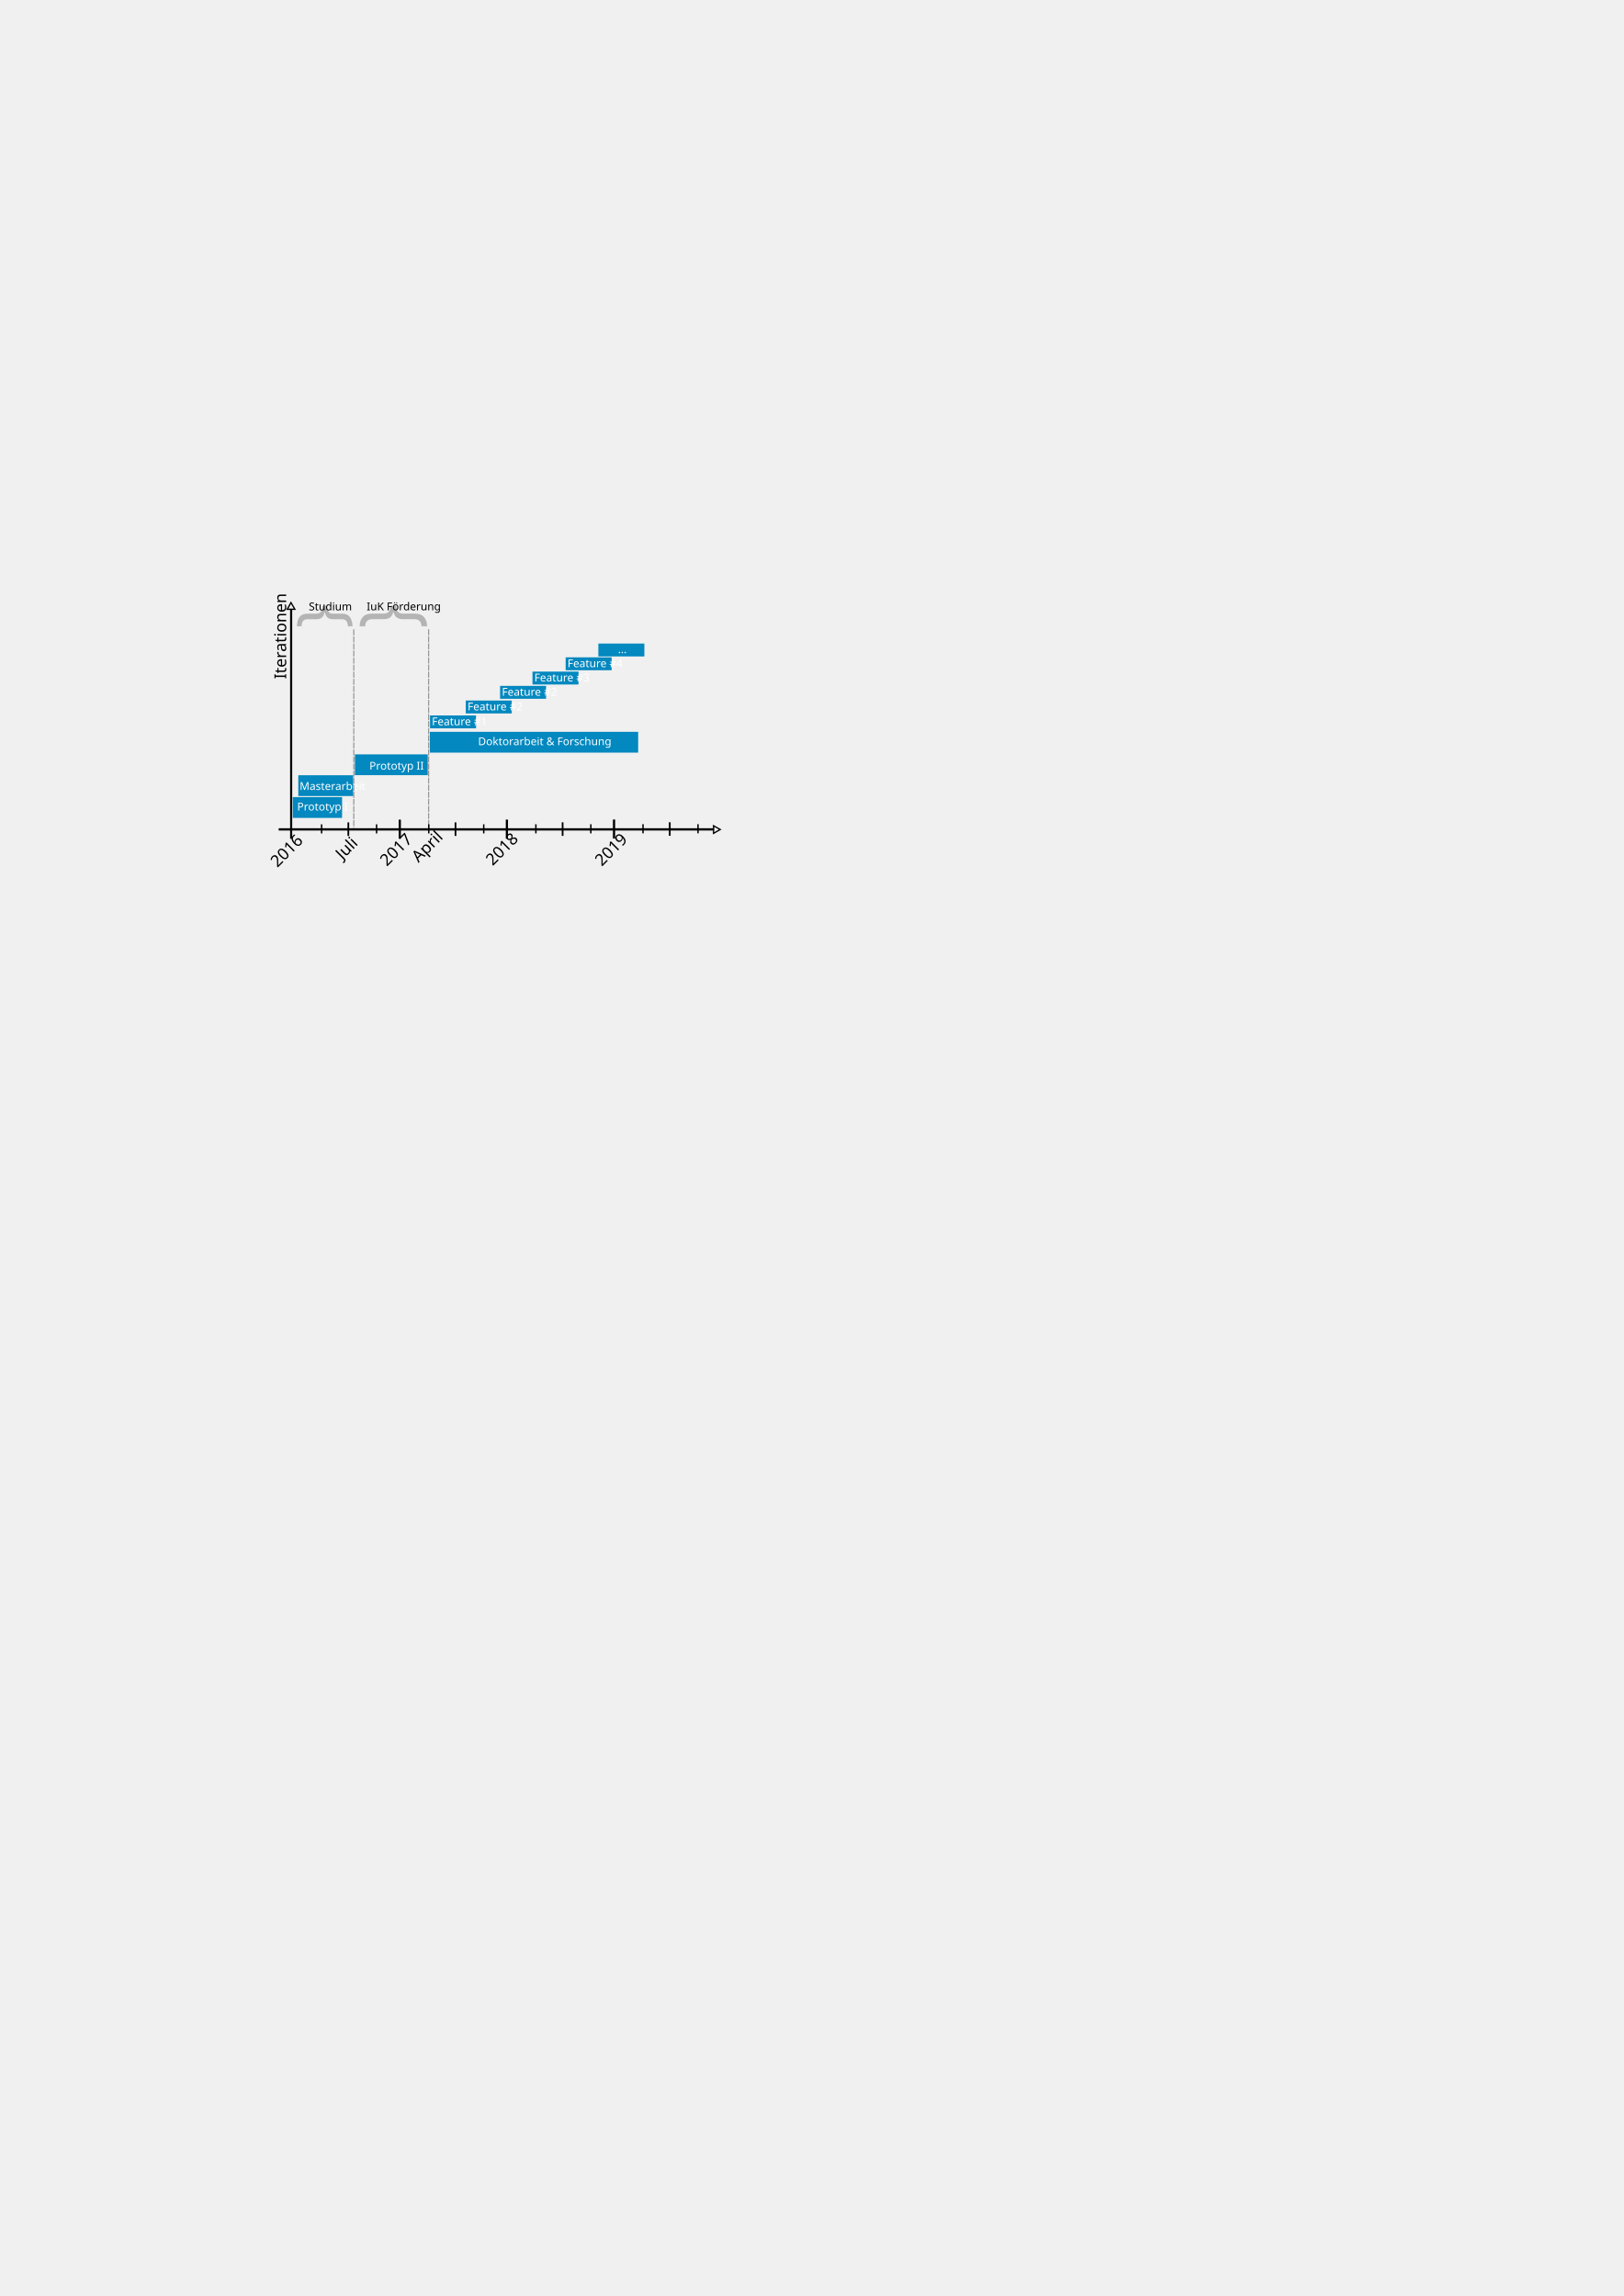
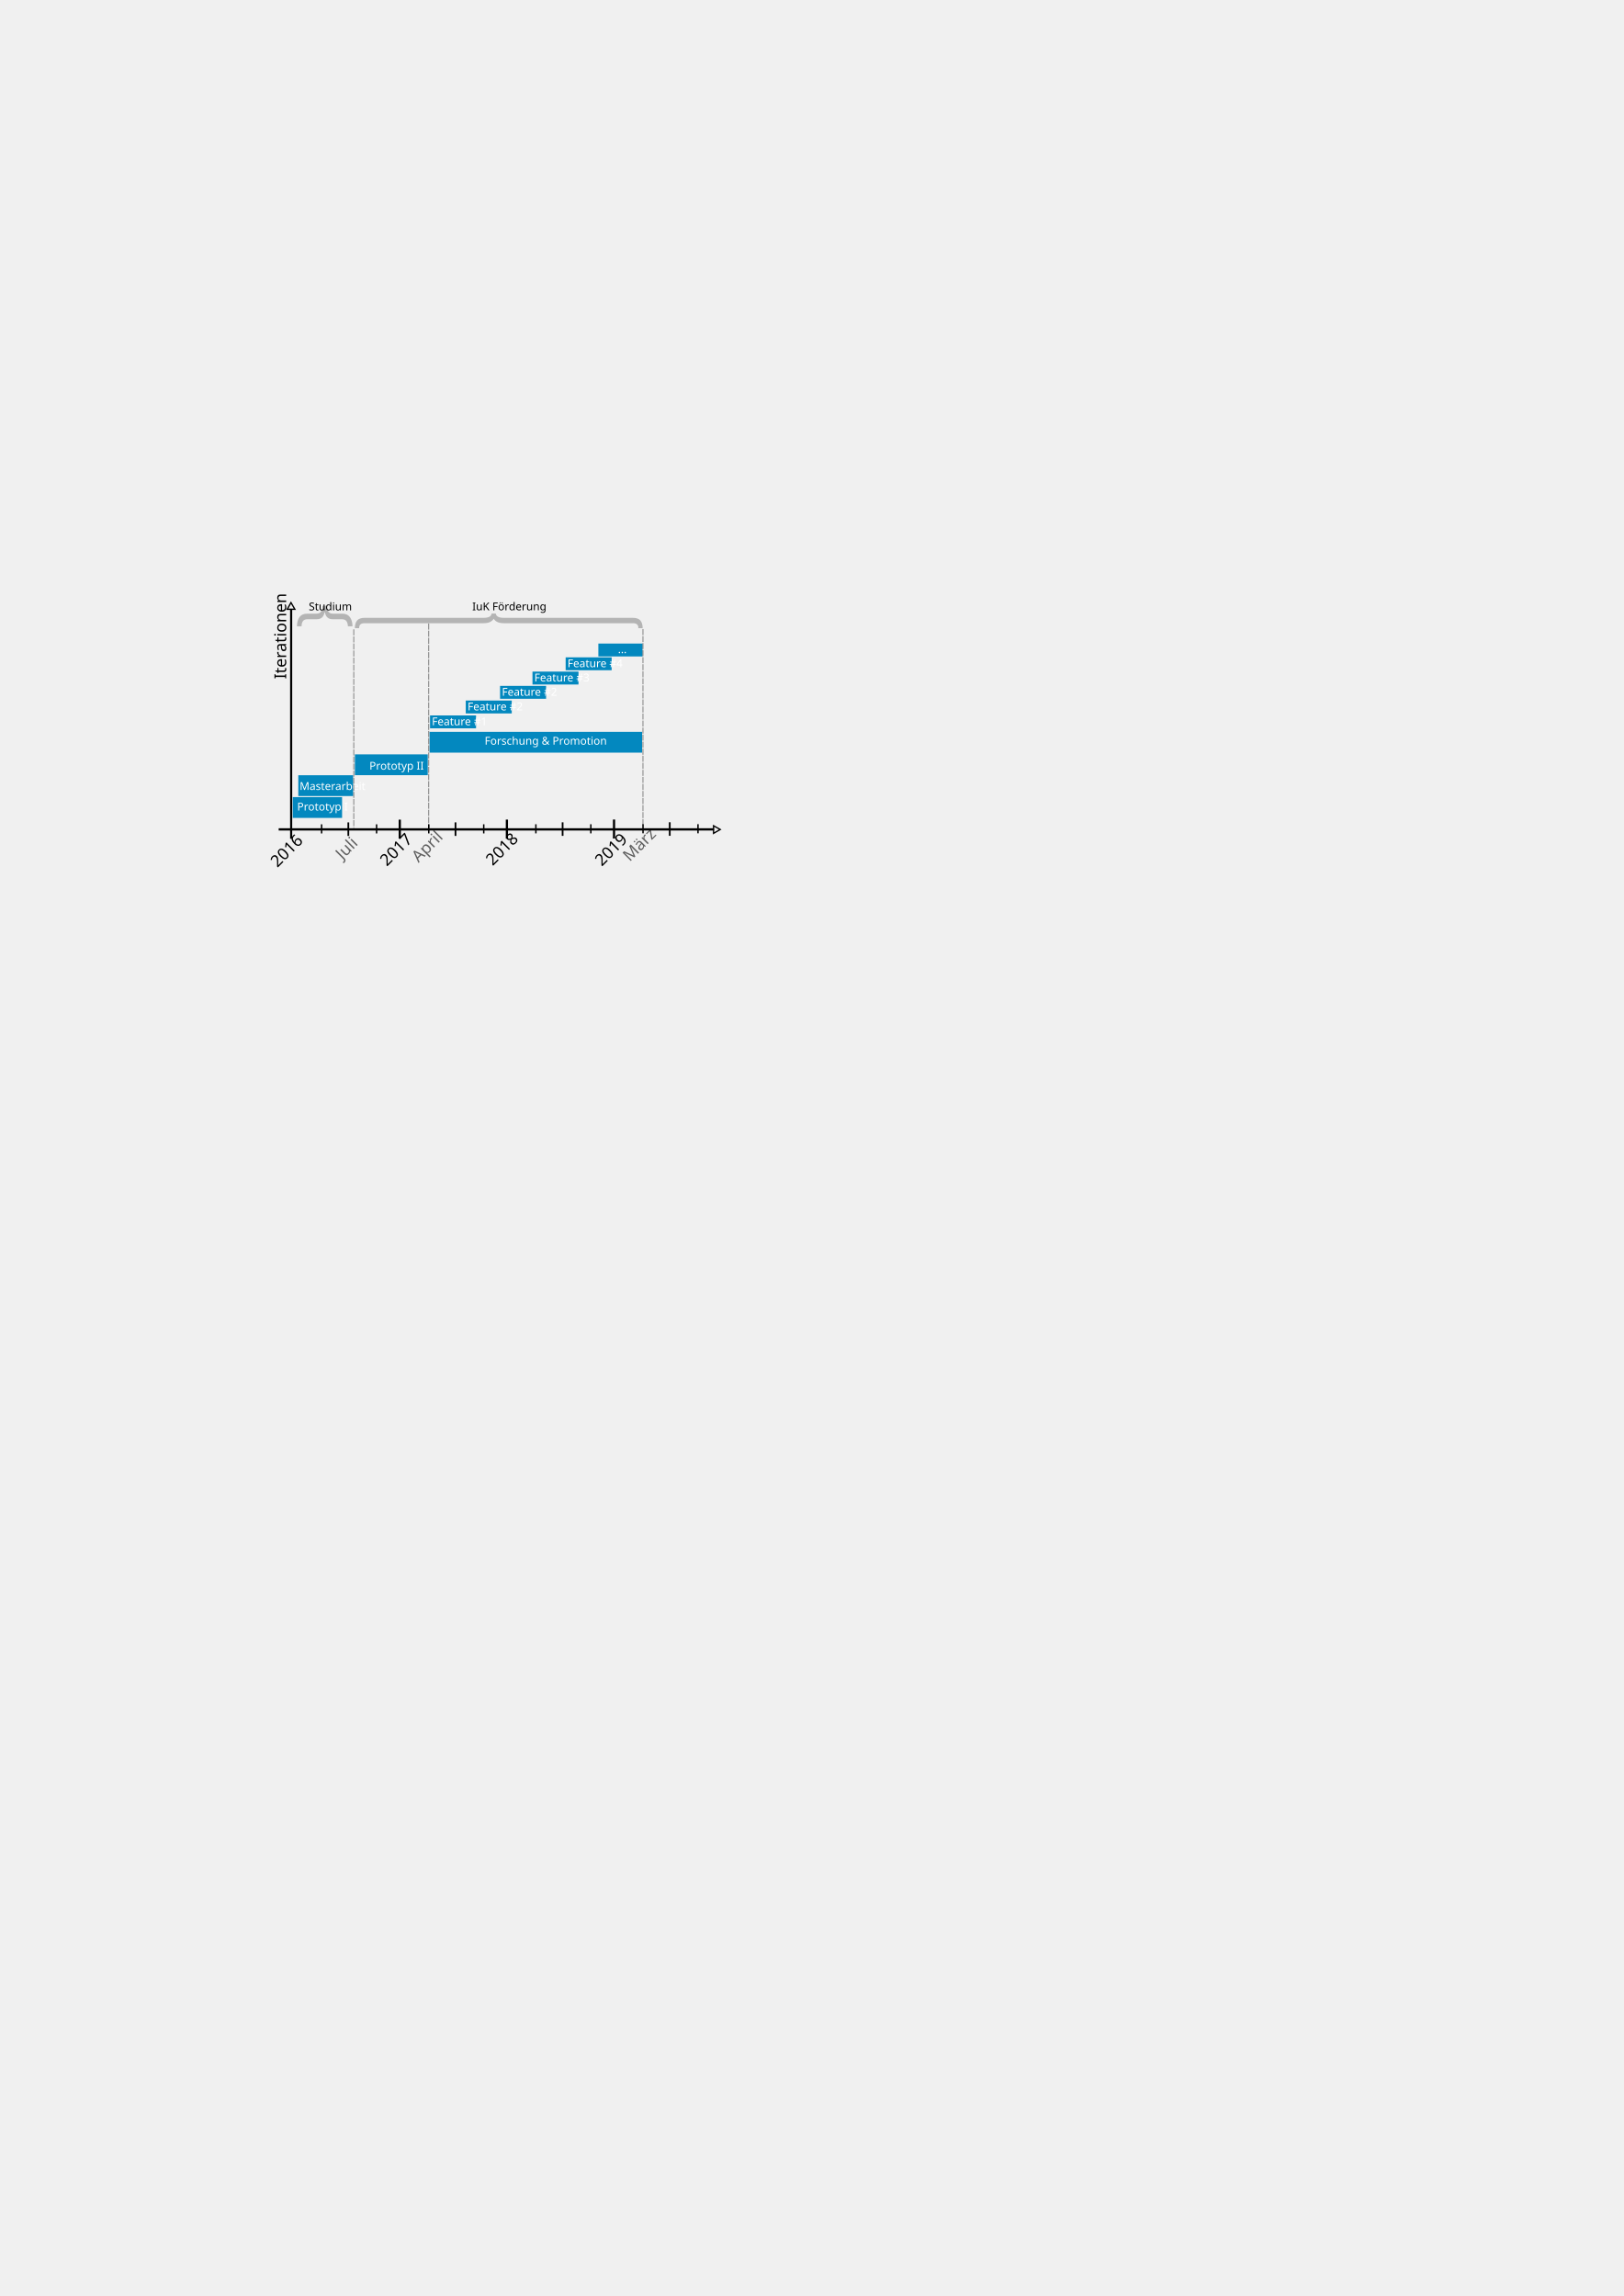
<svg xmlns="http://www.w3.org/2000/svg" width="210mm" height="297mm" viewBox="0 0 744.094 1052.362" id="svg2" version="1.1">
  <defs id="defs4" />
  <g id="layer1">
    <path style="fill:none;fill-rule:evenodd;stroke:#000000;stroke-width:1.042px;stroke-linecap:butt;stroke-linejoin:miter;stroke-opacity:1" d="m 127.709,380.144 199.45,0" id="path4155" />
    <path style="fill:none;fill-rule:evenodd;stroke:#000000;stroke-width:0.793;stroke-linecap:butt;stroke-linejoin:miter;stroke-miterlimit:4;stroke-dasharray:none;stroke-opacity:1" d="m 159.633,376.936 0,6.207" id="path4157" />
    <path id="path4159" d="m 147.385,377.82 0,4.187" style="fill:none;fill-rule:evenodd;stroke:#000000;stroke-width:0.651;stroke-linecap:butt;stroke-linejoin:miter;stroke-miterlimit:4;stroke-dasharray:none;stroke-opacity:1" />
    <path style="fill:none;fill-rule:evenodd;stroke:#000000;stroke-width:0.651;stroke-linecap:butt;stroke-linejoin:miter;stroke-miterlimit:4;stroke-dasharray:none;stroke-opacity:1" d="m 172.576,377.82 0,4.187" id="path4161" />
    <path id="path4138-7" d="m 183.206,375.677 0,8.707" style="fill:none;fill-rule:evenodd;stroke:#000000;stroke-width:1.013;stroke-linecap:butt;stroke-linejoin:miter;stroke-miterlimit:4;stroke-dasharray:none;stroke-opacity:1" />
    <path style="fill:none;fill-rule:evenodd;stroke:#000000;stroke-width:0.793;stroke-linecap:butt;stroke-linejoin:miter;stroke-miterlimit:4;stroke-dasharray:none;stroke-opacity:1" d="m 208.742,376.927 0,6.207" id="path4157-1" />
    <path id="path4159-1" d="m 196.494,377.811 0,4.187" style="fill:none;fill-rule:evenodd;stroke:#000000;stroke-width:0.651;stroke-linecap:butt;stroke-linejoin:miter;stroke-miterlimit:4;stroke-dasharray:none;stroke-opacity:1" />
    <path style="fill:none;fill-rule:evenodd;stroke:#000000;stroke-width:0.651;stroke-linecap:butt;stroke-linejoin:miter;stroke-miterlimit:4;stroke-dasharray:none;stroke-opacity:1" d="m 221.684,377.811 0,4.187" id="path4161-6" />
    <path id="path4138-7-9" d="m 232.29,375.655 0,8.707" style="fill:none;fill-rule:evenodd;stroke:#000000;stroke-width:1.013;stroke-linecap:butt;stroke-linejoin:miter;stroke-miterlimit:4;stroke-dasharray:none;stroke-opacity:1" />
    <path style="fill:none;fill-rule:evenodd;stroke:#000000;stroke-width:0.793;stroke-linecap:butt;stroke-linejoin:miter;stroke-miterlimit:4;stroke-dasharray:none;stroke-opacity:1" d="m 257.826,376.905 0,6.207" id="path4157-1-8" />
    <path id="path4159-1-7" d="m 245.578,377.789 0,4.187" style="fill:none;fill-rule:evenodd;stroke:#000000;stroke-width:0.651;stroke-linecap:butt;stroke-linejoin:miter;stroke-miterlimit:4;stroke-dasharray:none;stroke-opacity:1" />
    <path style="fill:none;fill-rule:evenodd;stroke:#000000;stroke-width:0.651;stroke-linecap:butt;stroke-linejoin:miter;stroke-miterlimit:4;stroke-dasharray:none;stroke-opacity:1" d="m 270.768,377.789 0,4.187" id="path4161-6-0" />
    <path id="path4138-7-6" d="m 281.392,375.625 0,8.707" style="fill:none;fill-rule:evenodd;stroke:#000000;stroke-width:1.013;stroke-linecap:butt;stroke-linejoin:miter;stroke-miterlimit:4;stroke-dasharray:none;stroke-opacity:1" />
    <path style="fill:none;fill-rule:evenodd;stroke:#000000;stroke-width:0.793;stroke-linecap:butt;stroke-linejoin:miter;stroke-miterlimit:4;stroke-dasharray:none;stroke-opacity:1" d="m 306.927,376.875 0,6.207" id="path4157-1-6" />
    <path id="path4159-1-4" d="m 294.679,377.759 0,4.187" style="fill:none;fill-rule:evenodd;stroke:#000000;stroke-width:0.651;stroke-linecap:butt;stroke-linejoin:miter;stroke-miterlimit:4;stroke-dasharray:none;stroke-opacity:1" />
    <path style="fill:none;fill-rule:evenodd;stroke:#000000;stroke-width:0.651;stroke-linecap:butt;stroke-linejoin:miter;stroke-miterlimit:4;stroke-dasharray:none;stroke-opacity:1" d="m 319.87,377.759 0,4.187" id="path4161-6-9" />
    <path style="fill:none;fill-rule:evenodd;stroke:#000000;stroke-width:0.956;stroke-linecap:butt;stroke-linejoin:miter;stroke-miterlimit:4;stroke-dasharray:none;stroke-opacity:1" d="m 133.423,279.226 0,105.223" id="path4155-4" />
    <text xml:space="preserve" style="font-style:normal;font-weight:normal;font-size:40px;line-height:125%;font-family:sans-serif;letter-spacing:0px;word-spacing:0px;fill:#000000;fill-opacity:1;stroke:none;stroke-width:1px;stroke-linecap:butt;stroke-linejoin:miter;stroke-opacity:1" x="-191.427" y="371.176" id="text4305" transform="matrix(0.7071068,-0.7071068,0.7071068,0.7071068,0,0)">
      <tspan id="tspan4307" x="-191.427" y="371.176" style="font-style:normal;font-variant:normal;font-weight:normal;font-stretch:normal;font-size:7.5px;line-height:125%;font-family:'Ubuntu Condensed';-inkscape-font-specification:'Ubuntu Condensed, Normal';text-align:start;writing-mode:lr-tb;text-anchor:start">2016</tspan>
    </text>
    <text xml:space="preserve" style="font-style:normal;font-weight:normal;font-size:40px;line-height:125%;font-family:sans-serif;letter-spacing:0px;word-spacing:0px;fill:#000000;fill-opacity:1;stroke:none;stroke-width:1px;stroke-linecap:butt;stroke-linejoin:miter;stroke-opacity:1" x="-155.585" y="406.278" id="text4305-3" transform="matrix(0.7071068,-0.7071068,0.7071068,0.7071068,0,0)">
      <tspan id="tspan4307-2" x="-155.585" y="406.278" style="font-style:normal;font-variant:normal;font-weight:normal;font-stretch:normal;font-size:7.5px;line-height:125%;font-family:'Ubuntu Condensed';-inkscape-font-specification:'Ubuntu Condensed, Normal';text-align:start;writing-mode:lr-tb;text-anchor:start">2017</tspan>
    </text>
    <text xml:space="preserve" style="font-style:normal;font-weight:normal;font-size:40px;line-height:125%;font-family:sans-serif;letter-spacing:0px;word-spacing:0px;fill:#000000;fill-opacity:1;stroke:none;stroke-width:1px;stroke-linecap:butt;stroke-linejoin:miter;stroke-opacity:1" x="-121.114" y="440.396" id="text4305-3-7" transform="matrix(0.7071068,-0.7071068,0.7071068,0.7071068,0,0)">
      <tspan id="tspan4307-2-9" x="-121.114" y="440.396" style="font-style:normal;font-variant:normal;font-weight:normal;font-stretch:normal;font-size:7.5px;line-height:125%;font-family:'Ubuntu Condensed';-inkscape-font-specification:'Ubuntu Condensed, Normal';text-align:start;writing-mode:lr-tb;text-anchor:start">2018</tspan>
    </text>
    <text xml:space="preserve" style="font-style:normal;font-weight:normal;font-size:40px;line-height:125%;font-family:sans-serif;letter-spacing:0px;word-spacing:0px;fill:#000000;fill-opacity:1;stroke:none;stroke-width:1px;stroke-linecap:butt;stroke-linejoin:miter;stroke-opacity:1" x="-85.935" y="475.928" id="text4305-3-7-1" transform="matrix(0.7071068,-0.7071068,0.7071068,0.7071068,0,0)">
      <tspan id="tspan4307-2-9-8" x="-85.935" y="475.928" style="font-style:normal;font-variant:normal;font-weight:normal;font-stretch:normal;font-size:7.5px;line-height:125%;font-family:'Ubuntu Condensed';-inkscape-font-specification:'Ubuntu Condensed, Normal';text-align:start;writing-mode:lr-tb;text-anchor:start">2019</tspan>
    </text>
    <rect style="fill:#0388bf;fill-opacity:1;stroke-width:1.013;stroke-miterlimit:4;stroke-dasharray:none" id="rect4371" width="22.61" height="9.536" x="134.156" y="365.35" />
    <rect y="355.328" x="136.699" height="9.536" width="25.107" id="rect4373" style="fill:#0388bf;fill-opacity:1;stroke-width:1.013;stroke-miterlimit:4;stroke-dasharray:none" />
    <rect y="345.762" x="162.634" height="9.536" width="33.386" id="rect4373-9" style="fill:#0388bf;fill-opacity:1;stroke-width:1.013;stroke-miterlimit:4;stroke-dasharray:none" />
    <path style="fill:none;fill-rule:evenodd;stroke:#000000;stroke-width:0.6;stroke-linecap:butt;stroke-linejoin:miter;stroke-miterlimit:4;stroke-dasharray:none;stroke-opacity:1" d="m 327,378.487 0,3.469 3.062,-1.768 z" id="path4392" />
    <path style="fill:none;fill-rule:evenodd;stroke:#000000;stroke-width:0.6;stroke-linecap:butt;stroke-linejoin:miter;stroke-miterlimit:4;stroke-dasharray:none;stroke-opacity:1" d="m 131.648,279.252 3.469,0 -1.768,-3.062 z" id="path4392-0" />
    <rect y="327.919" x="197.071" height="5.912" width="21.084" id="rect4373-9-5" style="fill:#0388bf;fill-opacity:1;stroke-width:1.013;stroke-miterlimit:4;stroke-dasharray:none" />
-     <rect y="335.432" x="196.982" height="9.536" width="95.465" id="rect4373-9-9" style="fill:#0388bf;fill-opacity:1;stroke-width:1.013;stroke-miterlimit:4;stroke-dasharray:none" />
+     <rect y="335.432" x="196.857" height="9.536" width="97.402" id="rect4373-9-9" style="fill:#0388bf;fill-opacity:1;stroke-width:1.013;stroke-miterlimit:4;stroke-dasharray:none" />
    <text xml:space="preserve" style="font-style:normal;font-weight:normal;font-size:40px;line-height:125%;font-family:sans-serif;letter-spacing:0px;word-spacing:0px;fill:#000000;fill-opacity:1;stroke:none;stroke-width:1px;stroke-linecap:butt;stroke-linejoin:miter;stroke-opacity:1" x="-311.226" y="131.143" id="text4523" transform="matrix(0,-1,1,0,0,0)">
      <tspan id="tspan4525" x="-311.226" y="131.143" style="font-style:normal;font-variant:normal;font-weight:normal;font-stretch:normal;font-size:7.5px;line-height:125%;font-family:'Ubuntu Condensed';-inkscape-font-specification:'Ubuntu Condensed, Normal';text-align:start;writing-mode:lr-tb;text-anchor:start">Iterationen</tspan>
    </text>
-     <path style="opacity:0.42;fill:none;fill-rule:evenodd;stroke:#000000;stroke-width:0.463;stroke-linecap:butt;stroke-linejoin:miter;stroke-miterlimit:4;stroke-dasharray:2.776, 0.463;stroke-dashoffset:0;stroke-opacity:1" d="m 196.443,288.398 0,91.083" id="path4155-4-7-3" />
-     <text xml:space="preserve" style="font-style:normal;font-weight:normal;font-size:40px;line-height:125%;font-family:sans-serif;letter-spacing:0px;word-spacing:0px;fill:#000000;fill-opacity:1;stroke:none;stroke-width:1px;stroke-linecap:butt;stroke-linejoin:miter;stroke-opacity:1" x="219.09" y="341.557" id="text4595">
-       <tspan id="tspan4597" x="219.09" y="341.557" style="font-style:normal;font-variant:normal;font-weight:normal;font-stretch:normal;font-size:5px;line-height:125%;font-family:'Ubuntu Condensed';-inkscape-font-specification:'Ubuntu Condensed, Normal';text-align:start;writing-mode:lr-tb;text-anchor:start;fill:#ffffff">Doktorarbeit &amp; Forschung</tspan>
+     <path style="opacity:0.42;fill:none;fill-rule:evenodd;stroke:#000000;stroke-width:0.469;stroke-linecap:butt;stroke-linejoin:miter;stroke-miterlimit:4;stroke-dasharray:2.815, 0.469;stroke-dashoffset:0;stroke-opacity:1" d="m 196.443,285.771 0,93.711" id="path4155-4-7-3" />
+     <text xml:space="preserve" style="font-style:normal;font-weight:normal;font-size:40px;line-height:125%;font-family:sans-serif;letter-spacing:0px;word-spacing:0px;fill:#000000;fill-opacity:1;stroke:none;stroke-width:1px;stroke-linecap:butt;stroke-linejoin:miter;stroke-opacity:1" x="222.09" y="341.307" id="text4595">
+       <tspan id="tspan4597" x="222.09" y="341.307" style="font-style:normal;font-variant:normal;font-weight:normal;font-stretch:normal;font-size:5px;line-height:125%;font-family:'Ubuntu Condensed';-inkscape-font-specification:'Ubuntu Condensed, Normal';text-align:start;writing-mode:lr-tb;text-anchor:start;fill:#ffffff">Forschung &amp; Promotion</tspan>
    </text>
    <text xml:space="preserve" style="font-style:normal;font-weight:normal;font-size:40px;line-height:125%;font-family:sans-serif;letter-spacing:0px;word-spacing:0px;fill:#000000;fill-opacity:1;stroke:none;stroke-width:1px;stroke-linecap:butt;stroke-linejoin:miter;stroke-opacity:1" x="136.176" y="371.489" id="text4595-0">
      <tspan id="tspan4597-0" x="136.176" y="371.489" style="font-style:normal;font-variant:normal;font-weight:normal;font-stretch:normal;font-size:5px;line-height:125%;font-family:'Ubuntu Condensed';-inkscape-font-specification:'Ubuntu Condensed, Normal';text-align:start;writing-mode:lr-tb;text-anchor:start;fill:#ffffff">Prototyp I</tspan>
    </text>
    <text xml:space="preserve" style="font-style:normal;font-weight:normal;font-size:40px;line-height:125%;font-family:sans-serif;letter-spacing:0px;word-spacing:0px;fill:#000000;fill-opacity:1;stroke:none;stroke-width:1px;stroke-linecap:butt;stroke-linejoin:miter;stroke-opacity:1" x="137.308" y="362.076" id="text4595-0-1">
      <tspan id="tspan4597-0-4" x="137.308" y="362.076" style="font-style:normal;font-variant:normal;font-weight:normal;font-stretch:normal;font-size:5px;line-height:125%;font-family:'Ubuntu Condensed';-inkscape-font-specification:'Ubuntu Condensed, Normal';text-align:start;writing-mode:lr-tb;text-anchor:start;fill:#ffffff">Masterarbeit</tspan>
    </text>
-     <text xml:space="preserve" style="font-style:normal;font-weight:normal;font-size:40px;line-height:125%;font-family:sans-serif;letter-spacing:0px;word-spacing:0px;fill:#000000;fill-opacity:1;stroke:none;stroke-width:1px;stroke-linecap:butt;stroke-linejoin:miter;stroke-opacity:1" x="-167.863" y="389.761" id="text4305-3-5" transform="matrix(0.7071068,-0.7071068,0.7071068,0.7071068,0,0)">
-       <tspan id="tspan4307-2-7" x="-167.863" y="389.761" style="font-style:normal;font-variant:normal;font-weight:normal;font-stretch:normal;font-size:7.5px;line-height:125%;font-family:'Ubuntu Condensed';-inkscape-font-specification:'Ubuntu Condensed, Normal';text-align:start;writing-mode:lr-tb;text-anchor:start">Juli</tspan>
+     <text xml:space="preserve" style="font-style:normal;font-weight:normal;font-size:40px;line-height:125%;font-family:sans-serif;letter-spacing:0px;word-spacing:0px;fill:#000000;fill-opacity:1;stroke:none;stroke-width:1px;stroke-linecap:butt;stroke-linejoin:miter;stroke-opacity:1;opacity:0.6;" x="-167.863" y="389.761" id="text4305-3-5" transform="matrix(0.7071068,-0.7071068,0.7071068,0.7071068,0,0)">
+       <tspan id="tspan4307-2-7" x="-167.863" y="389.761" style="font-style:normal;font-variant:normal;font-weight:normal;font-stretch:normal;font-size:7.5px;line-height:125%;font-family:'Ubuntu Condensed';-inkscape-font-specification:'Ubuntu Condensed, Normal';text-align:start;writing-mode:lr-tb;text-anchor:start;">Juli</tspan>
    </text>
-     <text xml:space="preserve" style="font-style:normal;font-weight:normal;font-size:40px;line-height:125%;font-family:sans-serif;letter-spacing:0px;word-spacing:0px;fill:#000000;fill-opacity:1;stroke:none;stroke-width:1px;stroke-linecap:butt;stroke-linejoin:miter;stroke-opacity:1" x="-144.112" y="415.339" id="text4305-3-5-6" transform="matrix(0.7071068,-0.7071068,0.7071068,0.7071068,0,0)">
-       <tspan id="tspan4307-2-7-1" x="-144.112" y="415.339" style="font-style:normal;font-variant:normal;font-weight:normal;font-stretch:normal;font-size:7.5px;line-height:125%;font-family:'Ubuntu Condensed';-inkscape-font-specification:'Ubuntu Condensed, Normal';text-align:start;writing-mode:lr-tb;text-anchor:start">April</tspan>
+     <text xml:space="preserve" style="font-style:normal;font-weight:normal;font-size:40px;line-height:125%;font-family:sans-serif;letter-spacing:0px;word-spacing:0px;fill:#000000;fill-opacity:1;stroke:none;stroke-width:1px;stroke-linecap:butt;stroke-linejoin:miter;stroke-opacity:1;opacity:0.6;" x="-144.112" y="415.339" id="text4305-3-5-6" transform="matrix(0.7071068,-0.7071068,0.7071068,0.7071068,0,0)">
+       <tspan id="tspan4307-2-7-1" x="-144.112" y="415.339" style="font-style:normal;font-variant:normal;font-weight:normal;font-stretch:normal;font-size:7.5px;line-height:125%;font-family:'Ubuntu Condensed';-inkscape-font-specification:'Ubuntu Condensed, Normal';text-align:start;writing-mode:lr-tb;text-anchor:start;">April</tspan>
    </text>
    <text xml:space="preserve" style="font-style:normal;font-weight:normal;font-size:40px;line-height:125%;font-family:sans-serif;letter-spacing:0px;word-spacing:0px;fill:#000000;fill-opacity:1;stroke:none;stroke-width:1px;stroke-linecap:butt;stroke-linejoin:miter;stroke-opacity:1" x="169.281" y="352.767" id="text4595-1">
      <tspan id="tspan4597-6" x="169.281" y="352.767" style="font-style:normal;font-variant:normal;font-weight:normal;font-stretch:normal;font-size:5px;line-height:125%;font-family:'Ubuntu Condensed';-inkscape-font-specification:'Ubuntu Condensed, Normal';text-align:start;writing-mode:lr-tb;text-anchor:start;fill:#ffffff">Prototyp II</tspan>
    </text>
    <text xml:space="preserve" style="font-style:normal;font-weight:normal;font-size:40px;line-height:125%;font-family:sans-serif;letter-spacing:0px;word-spacing:0px;fill:#000000;fill-opacity:1;stroke:none;stroke-width:1px;stroke-linecap:butt;stroke-linejoin:miter;stroke-opacity:1" x="197.917" y="332.432" id="text4595-08">
      <tspan id="tspan4597-63" x="197.917" y="332.432" style="font-style:normal;font-variant:normal;font-weight:normal;font-stretch:normal;font-size:5px;line-height:125%;font-family:'Ubuntu Condensed';-inkscape-font-specification:'Ubuntu Condensed, Normal';text-align:start;writing-mode:lr-tb;text-anchor:start;fill:#ffffff">Feature #1</tspan>
    </text>
    <rect y="321.086" x="213.434" height="5.912" width="21.084" id="rect4373-9-5-6" style="fill:#0388bf;fill-opacity:1;stroke-width:1.013;stroke-miterlimit:4;stroke-dasharray:none" />
    <text xml:space="preserve" style="font-style:normal;font-weight:normal;font-size:40px;line-height:125%;font-family:sans-serif;letter-spacing:0px;word-spacing:0px;fill:#000000;fill-opacity:1;stroke:none;stroke-width:1px;stroke-linecap:butt;stroke-linejoin:miter;stroke-opacity:1" x="214.281" y="325.6" id="text4595-08-3">
      <tspan id="tspan4597-63-7" x="214.281" y="325.6" style="font-style:normal;font-variant:normal;font-weight:normal;font-stretch:normal;font-size:5px;line-height:125%;font-family:'Ubuntu Condensed';-inkscape-font-specification:'Ubuntu Condensed, Normal';text-align:start;writing-mode:lr-tb;text-anchor:start;fill:#ffffff">Feature #2</tspan>
    </text>
    <rect y="314.369" x="229.167" height="5.912" width="21.084" id="rect4373-9-5-3" style="fill:#0388bf;fill-opacity:1;stroke-width:1.013;stroke-miterlimit:4;stroke-dasharray:none" />
    <text xml:space="preserve" style="font-style:normal;font-weight:normal;font-size:40px;line-height:125%;font-family:sans-serif;letter-spacing:0px;word-spacing:0px;fill:#000000;fill-opacity:1;stroke:none;stroke-width:1px;stroke-linecap:butt;stroke-linejoin:miter;stroke-opacity:1" x="230.014" y="318.882" id="text4595-08-7">
      <tspan id="tspan4597-63-2" x="230.014" y="318.882" style="font-style:normal;font-variant:normal;font-weight:normal;font-stretch:normal;font-size:5px;line-height:125%;font-family:'Ubuntu Condensed';-inkscape-font-specification:'Ubuntu Condensed, Normal';text-align:start;writing-mode:lr-tb;text-anchor:start;fill:#ffffff">Feature #2</tspan>
    </text>
    <rect y="307.828" x="244.017" height="5.912" width="21.084" id="rect4373-9-5-0" style="fill:#0388bf;fill-opacity:1;stroke-width:1.013;stroke-miterlimit:4;stroke-dasharray:none" />
    <text xml:space="preserve" style="font-style:normal;font-weight:normal;font-size:40px;line-height:125%;font-family:sans-serif;letter-spacing:0px;word-spacing:0px;fill:#000000;fill-opacity:1;stroke:none;stroke-width:1px;stroke-linecap:butt;stroke-linejoin:miter;stroke-opacity:1" x="244.863" y="312.341" id="text4595-08-1">
      <tspan id="tspan4597-63-9" x="244.863" y="312.341" style="font-style:normal;font-variant:normal;font-weight:normal;font-stretch:normal;font-size:5px;line-height:125%;font-family:'Ubuntu Condensed';-inkscape-font-specification:'Ubuntu Condensed, Normal';text-align:start;writing-mode:lr-tb;text-anchor:start;fill:#ffffff">Feature #3</tspan>
    </text>
    <rect y="301.287" x="259.219" height="5.912" width="21.084" id="rect4373-9-5-04" style="fill:#0388bf;fill-opacity:1;stroke-width:1.013;stroke-miterlimit:4;stroke-dasharray:none" />
    <text xml:space="preserve" style="font-style:normal;font-weight:normal;font-size:40px;line-height:125%;font-family:sans-serif;letter-spacing:0px;word-spacing:0px;fill:#000000;fill-opacity:1;stroke:none;stroke-width:1px;stroke-linecap:butt;stroke-linejoin:miter;stroke-opacity:1" x="260.066" y="305.801" id="text4595-08-6">
      <tspan id="tspan4597-63-94" x="260.066" y="305.801" style="font-style:normal;font-variant:normal;font-weight:normal;font-stretch:normal;font-size:5px;line-height:125%;font-family:'Ubuntu Condensed';-inkscape-font-specification:'Ubuntu Condensed, Normal';text-align:start;writing-mode:lr-tb;text-anchor:start;fill:#ffffff">Feature #4</tspan>
    </text>
-     <rect y="294.969" x="274.208" height="5.912" width="21.084" id="rect4373-9-5-04-1" style="fill:#0388bf;fill-opacity:1;stroke-width:1.013;stroke-miterlimit:4;stroke-dasharray:none" />
+     <rect y="294.969" x="274.208" height="5.912" width="20.209" id="rect4373-9-5-04-1" style="fill:#0388bf;fill-opacity:1;stroke-width:1.013;stroke-miterlimit:4;stroke-dasharray:none" />
    <text xml:space="preserve" style="font-style:normal;font-weight:normal;font-size:40px;line-height:125%;font-family:sans-serif;letter-spacing:0px;word-spacing:0px;fill:#000000;fill-opacity:1;stroke:none;stroke-width:1px;stroke-linecap:butt;stroke-linejoin:miter;stroke-opacity:1" x="283.18" y="299.357" id="text4595-08-6-8">
      <tspan id="tspan4597-63-94-0" x="283.18" y="299.357" style="font-style:normal;font-variant:normal;font-weight:normal;font-stretch:normal;font-size:5px;line-height:125%;font-family:'Ubuntu Condensed';-inkscape-font-specification:'Ubuntu Condensed, Normal';text-align:start;writing-mode:lr-tb;text-anchor:start;fill:#ffffff">...</tspan>
    </text>
    <path style="opacity:0.42;fill:none;fill-rule:evenodd;stroke:#000000;stroke-width:0.463;stroke-linecap:butt;stroke-linejoin:miter;stroke-miterlimit:4;stroke-dasharray:2.776, 0.463;stroke-dashoffset:0;stroke-opacity:1" d="m 162.125,288.446 0,91.083" id="path4155-4-7-3-5" />
    <text xml:space="preserve" style="font-style:normal;font-weight:normal;font-size:29.188px;line-height:125%;font-family:sans-serif;letter-spacing:0px;word-spacing:0px;opacity:0.25;fill:#000000;fill-opacity:1;stroke:none;stroke-width:1px;stroke-linecap:butt;stroke-linejoin:miter;stroke-opacity:1;" x="-287.996" y="156.925" id="text4831" transform="matrix(0,-1,1,0,0,0)">
      <tspan id="tspan4833" x="-287.996" y="156.925" style="font-style:normal;font-variant:normal;font-weight:normal;font-stretch:normal;font-size:29.188px;line-height:125%;font-family:'Ubuntu Condensed';-inkscape-font-specification:'Ubuntu Condensed, Normal';text-align:start;writing-mode:lr-tb;text-anchor:start;fill:#000000;fill-opacity:1;">}</tspan>
    </text>
-     <text xml:space="preserve" style="font-style:normal;font-weight:normal;font-size:32.167px;line-height:125%;font-family:sans-serif;letter-spacing:0px;word-spacing:0px;opacity:0.25;fill:#000000;fill-opacity:1;stroke:none;stroke-width:1px;stroke-linecap:butt;stroke-linejoin:miter;stroke-opacity:1;" x="-317.375" y="172.521" id="text4831-1" transform="matrix(0,-0.9073778,1.102077,0,0,0)">
-       <tspan id="tspan4833-4" x="-317.375" y="172.521" style="font-style:normal;font-variant:normal;font-weight:normal;font-stretch:normal;font-size:32.167px;line-height:125%;font-family:'Ubuntu Condensed';-inkscape-font-specification:'Ubuntu Condensed, Normal';text-align:start;writing-mode:lr-tb;text-anchor:start;fill:#000000;fill-opacity:1;">}</tspan>
-     </text>
    <text xml:space="preserve" style="font-style:normal;font-weight:normal;font-size:40px;line-height:125%;font-family:sans-serif;letter-spacing:0px;word-spacing:0px;fill:#000000;fill-opacity:1;stroke:none;stroke-width:1px;stroke-linecap:butt;stroke-linejoin:miter;stroke-opacity:1" x="141.51" y="279.76" id="text4871">
      <tspan id="tspan4873" x="141.51" y="279.76" style="font-style:normal;font-variant:normal;font-weight:normal;font-stretch:normal;font-size:5px;line-height:125%;font-family:'Ubuntu Condensed';-inkscape-font-specification:'Ubuntu Condensed, Normal';text-align:start;writing-mode:lr-tb;text-anchor:start">Studium</tspan>
    </text>
-     <text xml:space="preserve" style="font-style:normal;font-weight:normal;font-size:40px;line-height:125%;font-family:sans-serif;letter-spacing:0px;word-spacing:0px;fill:#000000;fill-opacity:1;stroke:none;stroke-width:1px;stroke-linecap:butt;stroke-linejoin:miter;stroke-opacity:1" x="168.024" y="279.718" id="text4871-1">
-       <tspan id="tspan4873-2" x="168.024" y="279.718" style="font-style:normal;font-variant:normal;font-weight:normal;font-stretch:normal;font-size:5px;line-height:125%;font-family:'Ubuntu Condensed';-inkscape-font-specification:'Ubuntu Condensed, Normal';text-align:start;writing-mode:lr-tb;text-anchor:start">IuK Förderung</tspan>
+     <text xml:space="preserve" style="font-style:normal;font-weight:normal;font-size:40px;line-height:125%;font-family:sans-serif;letter-spacing:0px;word-spacing:0px;fill:#000000;fill-opacity:1;stroke:none;stroke-width:1px;stroke-linecap:butt;stroke-linejoin:miter;stroke-opacity:1" x="216.423" y="279.718" id="text4871-1">
+       <tspan id="tspan4873-2" x="216.423" y="279.718" style="font-style:normal;font-variant:normal;font-weight:normal;font-stretch:normal;font-size:5px;line-height:125%;font-family:'Ubuntu Condensed';-inkscape-font-specification:'Ubuntu Condensed, Normal';text-align:start;writing-mode:lr-tb;text-anchor:start">IuK Förderung</tspan>
    </text>
+     <path style="opacity:0.42;fill:none;fill-rule:evenodd;stroke:#000000;stroke-width:0.461;stroke-linecap:butt;stroke-linejoin:miter;stroke-miterlimit:4;stroke-dasharray:2.766, 0.461;stroke-dashoffset:0;stroke-opacity:1" d="m 294.644,288.312 0,90.464" id="path4155-4-7-3-8" />
+     <text xml:space="preserve" style="font-style:normal;font-weight:normal;font-size:40px;line-height:125%;font-family:sans-serif;letter-spacing:0px;word-spacing:0px;opacity:0.6;fill:#000000;fill-opacity:1;stroke:none;stroke-width:1px;stroke-linecap:butt;stroke-linejoin:miter;stroke-opacity:1" x="-75.364" y="483.471" id="text4305-3-5-6-5" transform="matrix(0.7071068,-0.7071068,0.7071068,0.7071068,0,0)">
+       <tspan id="tspan4307-2-7-1-5" x="-75.364" y="483.471" style="font-style:normal;font-variant:normal;font-weight:normal;font-stretch:normal;font-size:7.5px;line-height:125%;font-family:'Ubuntu Condensed';-inkscape-font-specification:'Ubuntu Condensed, Normal';text-align:start;writing-mode:lr-tb;text-anchor:start">März</tspan>
+     </text>
+     <g transform="matrix(0,-1.027159,1,0,49.75,-7.6381)" style="font-style:normal;font-weight:normal;font-size:29.188px;line-height:125%;font-family:sans-serif;letter-spacing:0px;word-spacing:0px;opacity:0.25;fill:#000000;fill-opacity:1;stroke:none;stroke-width:1px;stroke-linecap:butt;stroke-linejoin:miter;stroke-opacity:1" id="text4831-2">
+       <path d="m -281.233,177.463 c -0.642,0.078 -1.119,0.428 -1.43,1.051 -0.311,0.603 -0.467,1.45 -0.467,2.539 l 0,59.145 c 0,1.673 -0.399,2.851 -1.197,3.532 -0.778,0.681 -1.917,1.022 -3.415,1.022 l 0,-1.956 c 0.817,0 1.391,-0.214 1.722,-0.642 0.331,-0.409 0.496,-1.051 0.496,-1.926 l 0,-59.116 c 0,-2.277 0.671,-3.814 2.014,-4.612 -1.343,-0.798 -2.014,-2.335 -2.014,-4.612 l 0,-54.491 c 0,-0.876 -0.165,-1.518 -0.496,-1.926 -0.331,-0.428 -0.905,-0.642 -1.722,-0.642 l 0,-1.956 c 1.498,0 2.637,0.341 3.415,1.022 0.798,0.681 1.197,1.858 1.197,3.532 l 0,54.52 c 0,1.09 0.156,1.946 0.467,2.569 0.311,0.603 0.788,0.944 1.43,1.022 z" style="font-style:normal;font-variant:normal;font-weight:normal;font-stretch:normal;font-size:29.188px;line-height:125%;font-family:'Ubuntu Condensed';-inkscape-font-specification:'Ubuntu Condensed, Normal';text-align:start;writing-mode:lr-tb;text-anchor:start;fill:#000000;fill-opacity:1" id="path4971" />
+     </g>
  </g>
</svg>
